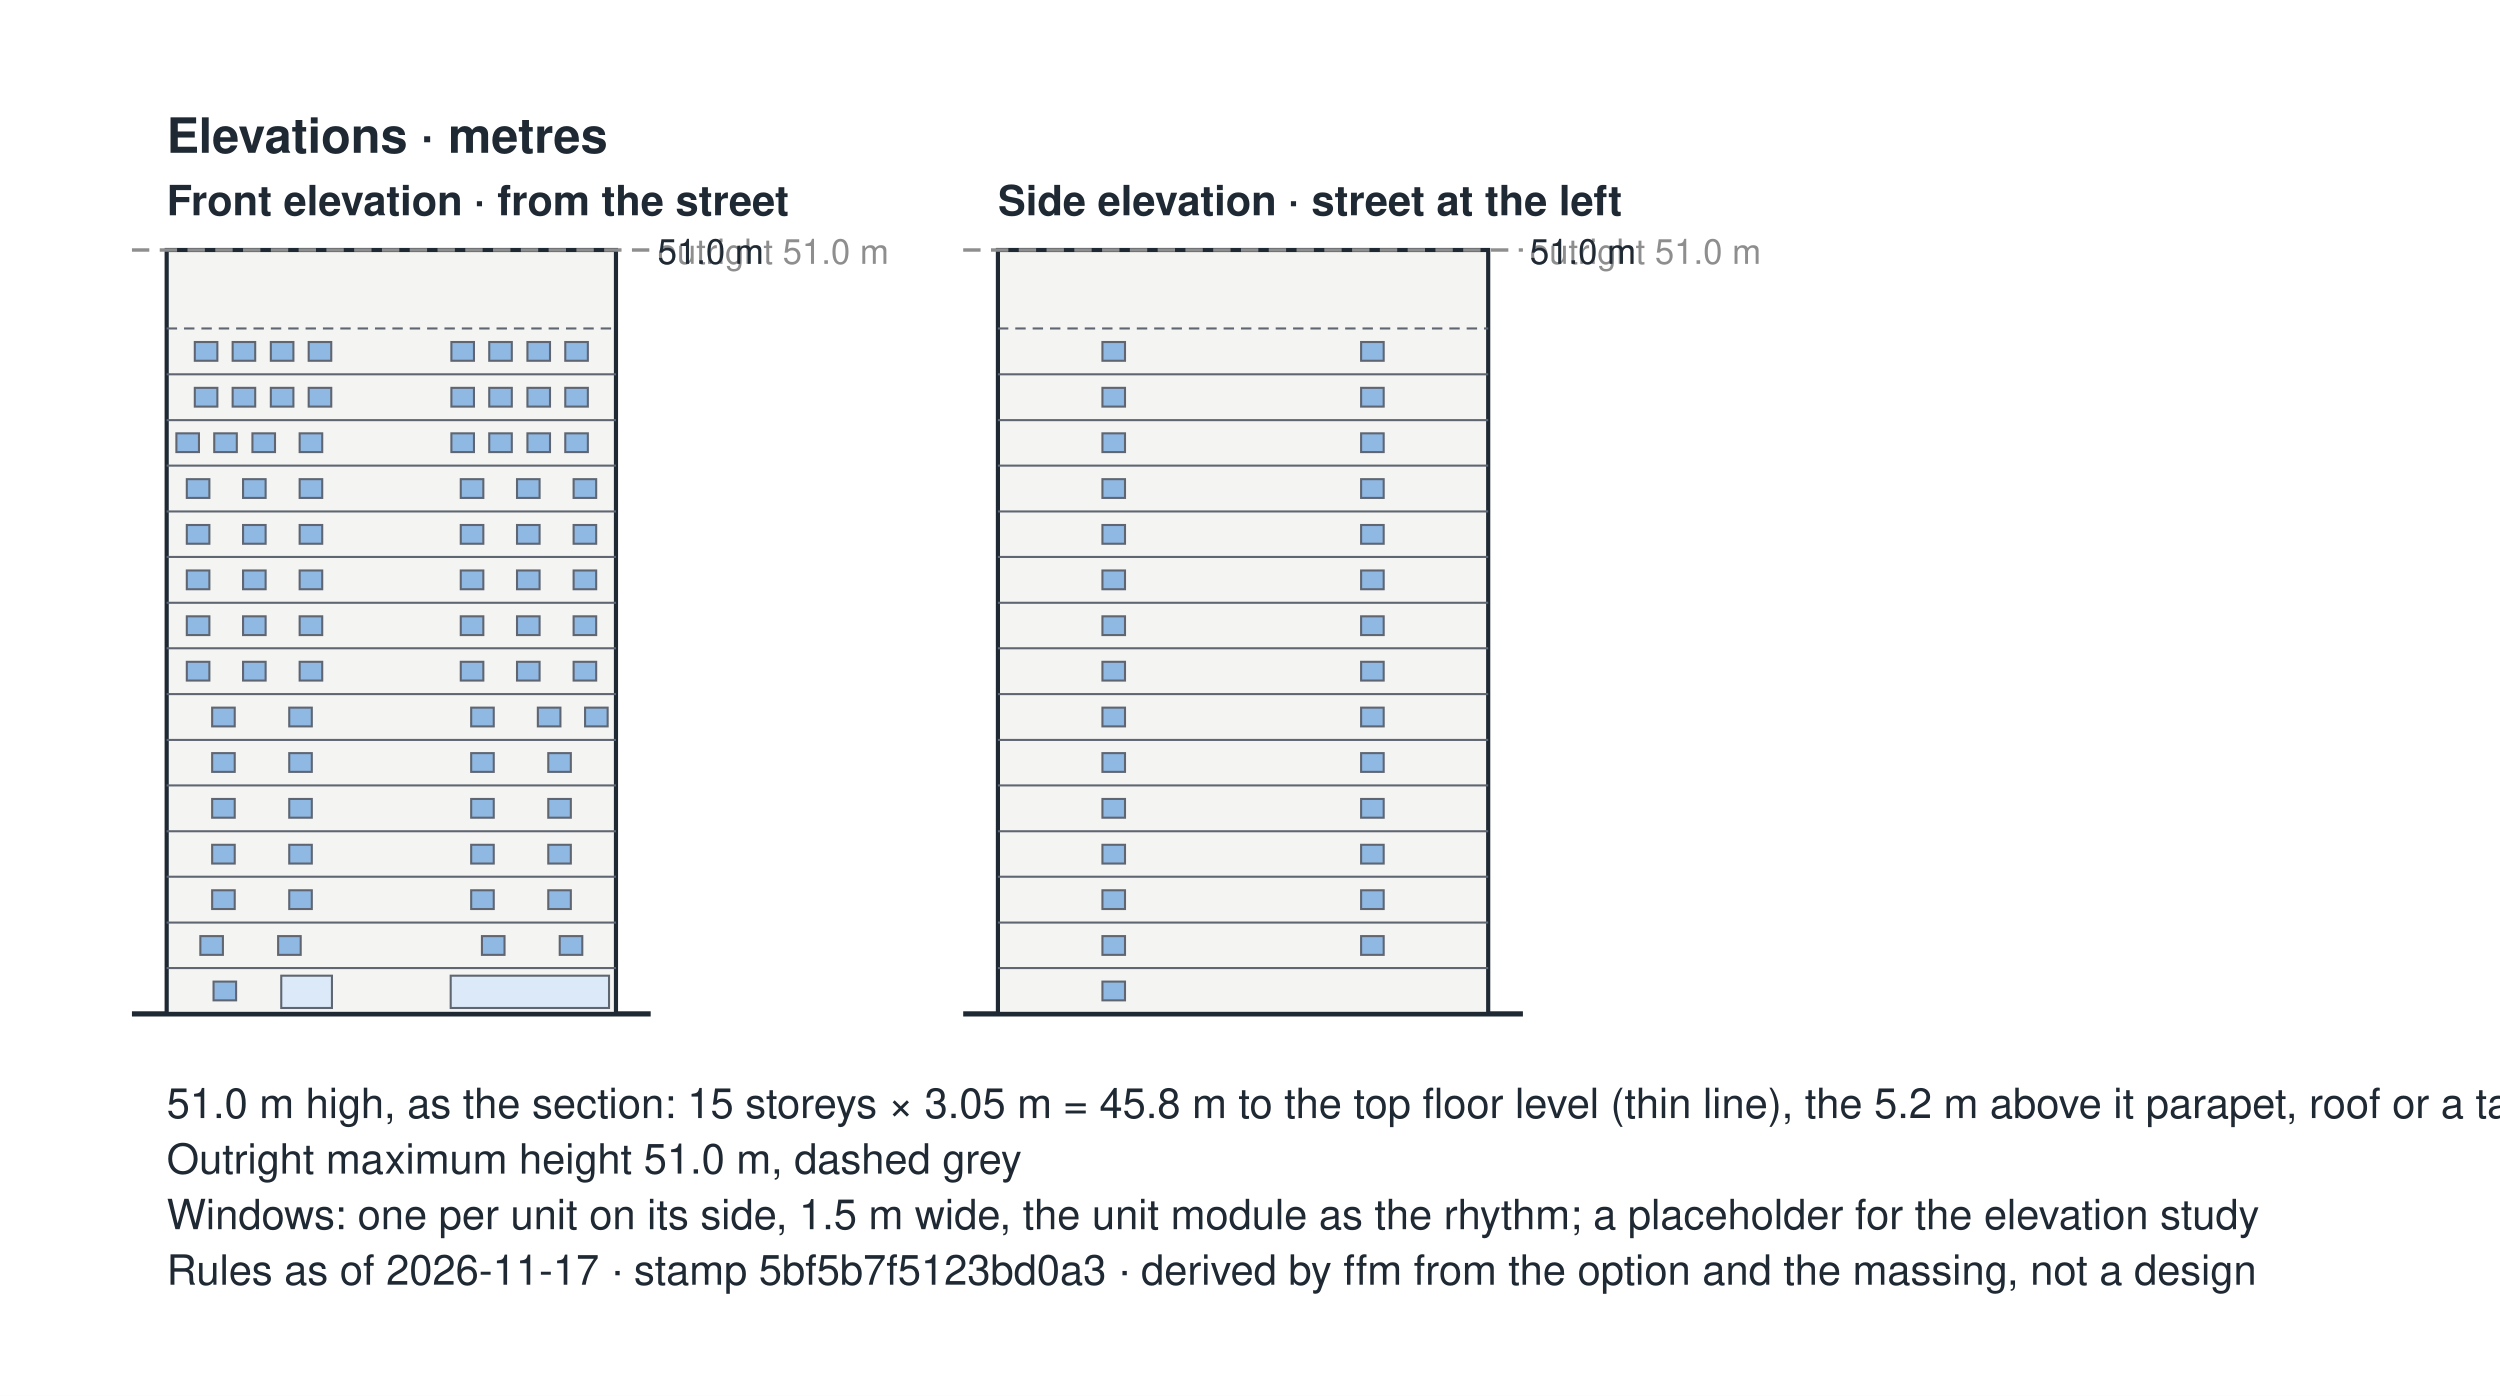
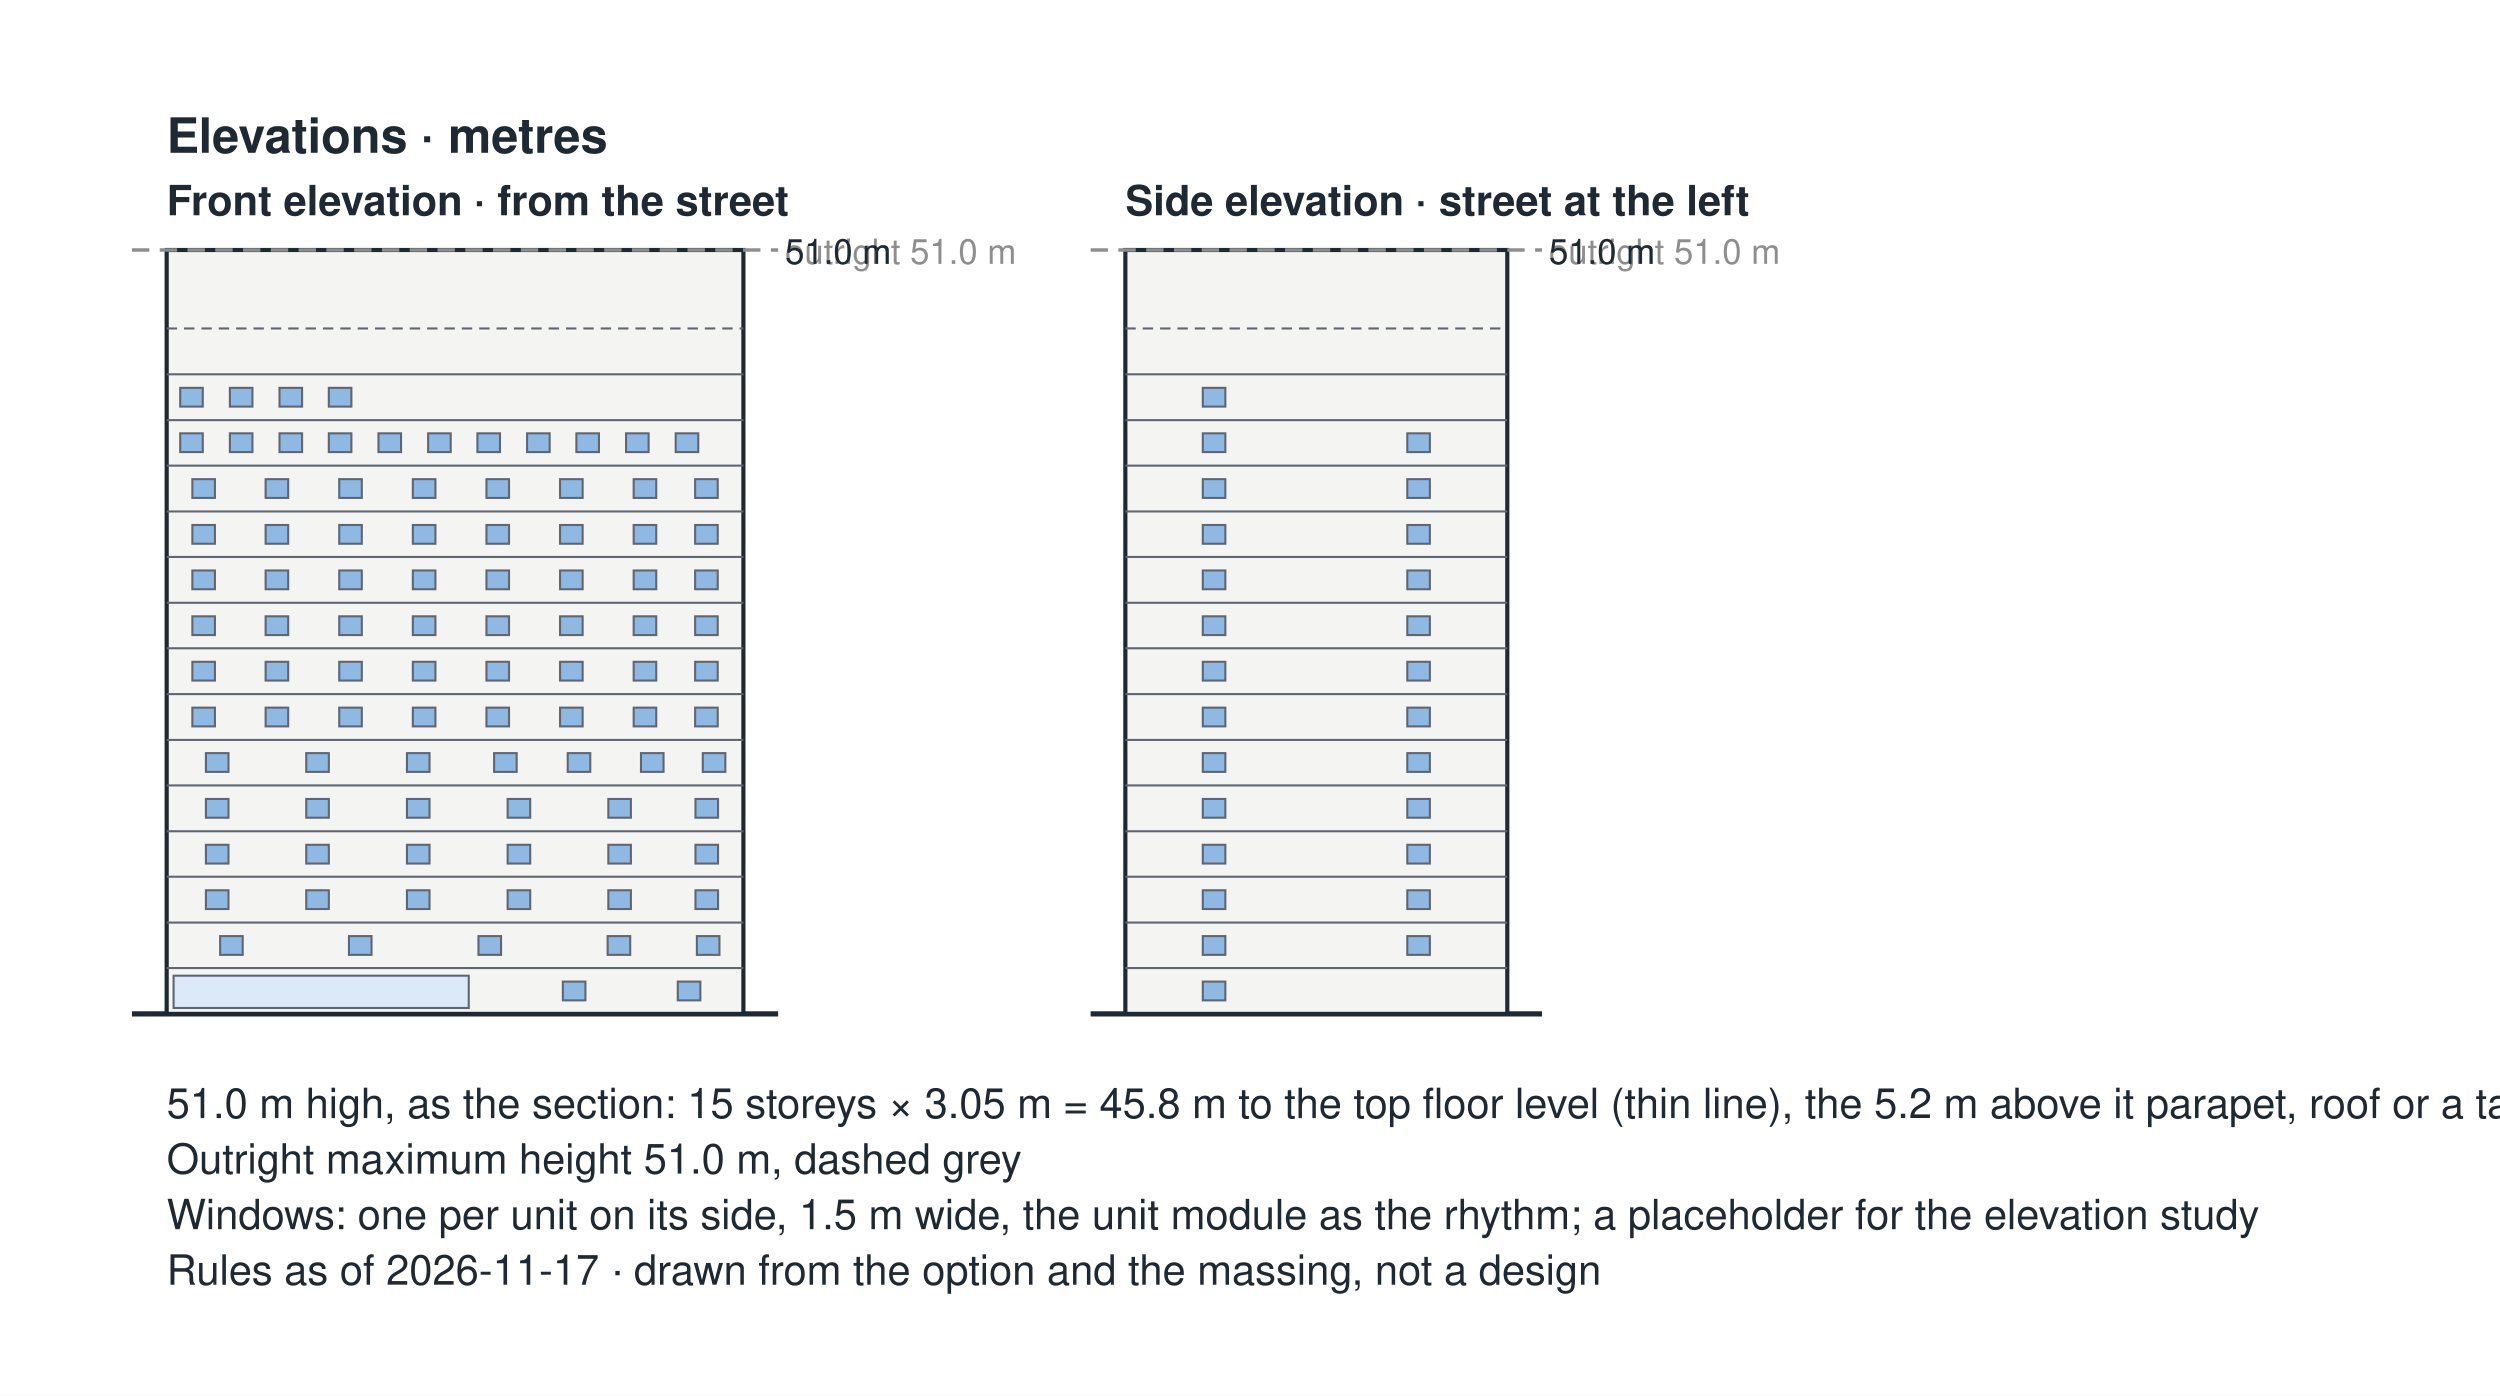
<svg xmlns="http://www.w3.org/2000/svg" width="720" height="402" viewBox="0 0 720 402" font-family="IBM Plex Sans, Helvetica, Arial, sans-serif" font-size="12" fill="#1f2933" role="img" aria-label="Preliminary elevations">
  <rect width="100%" height="100%" fill="#ffffff" />
  <text x="48" y="44" font-size="14" font-weight="600">Elevations · metres</text>
  <text x="48.0" y="62.0" font-size="12" font-weight="600">Front elevation · from the street</text>
-   <line x1="38.0" y1="292.0" x2="187.4" y2="292.0" stroke="#1f2933" stroke-width="1.5" />
-   <rect x="48.0" y="72.0" width="129.4" height="220.0" fill="#f4f4f2" stroke="#1f2933" stroke-width="1.2" />
-   <line x1="48.0" y1="94.6" x2="177.4" y2="94.6" stroke="#5f6672" stroke-width="0.6" stroke-dasharray="3 2" />
-   <rect x="129.8" y="281.0" width="45.6" height="9.3" fill="#dbe9f8" stroke="#5f6672" stroke-width="0.6" />
-   <rect x="81.0" y="281.0" width="14.6" height="9.3" fill="#dbe9f8" stroke="#5f6672" stroke-width="0.6" />
-   <rect x="61.5" y="282.7" width="6.5" height="5.4" fill="#8fb8e3" stroke="#5f6672" stroke-width="0.6" />
-   <line x1="48.0" y1="278.8" x2="177.4" y2="278.8" stroke="#5f6672" stroke-width="0.6" />
-   <rect x="80.1" y="269.6" width="6.5" height="5.4" fill="#8fb8e3" stroke="#5f6672" stroke-width="0.6" />
-   <rect x="138.8" y="269.6" width="6.5" height="5.4" fill="#8fb8e3" stroke="#5f6672" stroke-width="0.6" />
-   <rect x="57.7" y="269.6" width="6.5" height="5.4" fill="#8fb8e3" stroke="#5f6672" stroke-width="0.6" />
-   <rect x="161.2" y="269.6" width="6.5" height="5.4" fill="#8fb8e3" stroke="#5f6672" stroke-width="0.6" />
-   <line x1="48.0" y1="265.7" x2="177.4" y2="265.7" stroke="#5f6672" stroke-width="0.6" />
-   <rect x="83.3" y="256.4" width="6.5" height="5.4" fill="#8fb8e3" stroke="#5f6672" stroke-width="0.6" />
-   <rect x="61.1" y="256.4" width="6.5" height="5.4" fill="#8fb8e3" stroke="#5f6672" stroke-width="0.6" />
-   <rect x="135.7" y="256.4" width="6.5" height="5.4" fill="#8fb8e3" stroke="#5f6672" stroke-width="0.6" />
-   <rect x="157.9" y="256.4" width="6.5" height="5.4" fill="#8fb8e3" stroke="#5f6672" stroke-width="0.6" />
-   <line x1="48.0" y1="252.5" x2="177.4" y2="252.5" stroke="#5f6672" stroke-width="0.6" />
-   <rect x="83.3" y="243.3" width="6.5" height="5.4" fill="#8fb8e3" stroke="#5f6672" stroke-width="0.6" />
-   <rect x="61.1" y="243.3" width="6.5" height="5.4" fill="#8fb8e3" stroke="#5f6672" stroke-width="0.6" />
-   <rect x="135.7" y="243.3" width="6.5" height="5.4" fill="#8fb8e3" stroke="#5f6672" stroke-width="0.6" />
-   <rect x="157.9" y="243.3" width="6.5" height="5.4" fill="#8fb8e3" stroke="#5f6672" stroke-width="0.6" />
-   <line x1="48.0" y1="239.4" x2="177.4" y2="239.4" stroke="#5f6672" stroke-width="0.6" />
-   <rect x="83.3" y="230.1" width="6.5" height="5.4" fill="#8fb8e3" stroke="#5f6672" stroke-width="0.6" />
-   <rect x="61.1" y="230.1" width="6.5" height="5.4" fill="#8fb8e3" stroke="#5f6672" stroke-width="0.6" />
-   <rect x="135.7" y="230.1" width="6.5" height="5.4" fill="#8fb8e3" stroke="#5f6672" stroke-width="0.6" />
-   <rect x="157.9" y="230.1" width="6.5" height="5.4" fill="#8fb8e3" stroke="#5f6672" stroke-width="0.6" />
-   <line x1="48.0" y1="226.2" x2="177.4" y2="226.2" stroke="#5f6672" stroke-width="0.6" />
-   <rect x="83.3" y="216.9" width="6.5" height="5.4" fill="#8fb8e3" stroke="#5f6672" stroke-width="0.6" />
-   <rect x="61.1" y="216.9" width="6.5" height="5.4" fill="#8fb8e3" stroke="#5f6672" stroke-width="0.6" />
-   <rect x="135.7" y="216.9" width="6.5" height="5.4" fill="#8fb8e3" stroke="#5f6672" stroke-width="0.6" />
-   <rect x="157.9" y="216.9" width="6.5" height="5.4" fill="#8fb8e3" stroke="#5f6672" stroke-width="0.6" />
-   <line x1="48.0" y1="213.1" x2="177.4" y2="213.1" stroke="#5f6672" stroke-width="0.6" />
-   <rect x="83.3" y="203.8" width="6.5" height="5.4" fill="#8fb8e3" stroke="#5f6672" stroke-width="0.6" />
-   <rect x="61.1" y="203.8" width="6.5" height="5.4" fill="#8fb8e3" stroke="#5f6672" stroke-width="0.6" />
-   <rect x="135.7" y="203.8" width="6.5" height="5.4" fill="#8fb8e3" stroke="#5f6672" stroke-width="0.6" />
-   <rect x="154.9" y="203.8" width="6.5" height="5.4" fill="#8fb8e3" stroke="#5f6672" stroke-width="0.6" />
-   <rect x="168.5" y="203.8" width="6.5" height="5.4" fill="#8fb8e3" stroke="#5f6672" stroke-width="0.6" />
-   <line x1="48.0" y1="199.9" x2="177.4" y2="199.9" stroke="#5f6672" stroke-width="0.6" />
-   <rect x="86.3" y="190.6" width="6.5" height="5.4" fill="#8fb8e3" stroke="#5f6672" stroke-width="0.6" />
-   <rect x="70.0" y="190.6" width="6.5" height="5.4" fill="#8fb8e3" stroke="#5f6672" stroke-width="0.6" />
-   <rect x="53.8" y="190.6" width="6.5" height="5.4" fill="#8fb8e3" stroke="#5f6672" stroke-width="0.6" />
-   <rect x="132.7" y="190.6" width="6.5" height="5.4" fill="#8fb8e3" stroke="#5f6672" stroke-width="0.6" />
-   <rect x="148.9" y="190.6" width="6.5" height="5.4" fill="#8fb8e3" stroke="#5f6672" stroke-width="0.6" />
-   <rect x="165.2" y="190.6" width="6.5" height="5.4" fill="#8fb8e3" stroke="#5f6672" stroke-width="0.6" />
-   <line x1="48.0" y1="186.7" x2="177.4" y2="186.7" stroke="#5f6672" stroke-width="0.6" />
-   <rect x="86.3" y="177.5" width="6.5" height="5.4" fill="#8fb8e3" stroke="#5f6672" stroke-width="0.6" />
-   <rect x="70.0" y="177.5" width="6.5" height="5.4" fill="#8fb8e3" stroke="#5f6672" stroke-width="0.6" />
-   <rect x="53.8" y="177.5" width="6.5" height="5.4" fill="#8fb8e3" stroke="#5f6672" stroke-width="0.6" />
-   <rect x="132.7" y="177.5" width="6.5" height="5.4" fill="#8fb8e3" stroke="#5f6672" stroke-width="0.6" />
-   <rect x="148.9" y="177.5" width="6.5" height="5.4" fill="#8fb8e3" stroke="#5f6672" stroke-width="0.6" />
-   <rect x="165.2" y="177.5" width="6.5" height="5.4" fill="#8fb8e3" stroke="#5f6672" stroke-width="0.6" />
-   <line x1="48.0" y1="173.6" x2="177.4" y2="173.6" stroke="#5f6672" stroke-width="0.6" />
-   <rect x="86.3" y="164.3" width="6.5" height="5.4" fill="#8fb8e3" stroke="#5f6672" stroke-width="0.6" />
-   <rect x="70.0" y="164.3" width="6.5" height="5.4" fill="#8fb8e3" stroke="#5f6672" stroke-width="0.6" />
-   <rect x="53.8" y="164.3" width="6.5" height="5.4" fill="#8fb8e3" stroke="#5f6672" stroke-width="0.6" />
-   <rect x="132.7" y="164.3" width="6.5" height="5.4" fill="#8fb8e3" stroke="#5f6672" stroke-width="0.6" />
-   <rect x="148.9" y="164.3" width="6.5" height="5.4" fill="#8fb8e3" stroke="#5f6672" stroke-width="0.6" />
-   <rect x="165.2" y="164.3" width="6.5" height="5.4" fill="#8fb8e3" stroke="#5f6672" stroke-width="0.6" />
-   <line x1="48.0" y1="160.4" x2="177.4" y2="160.4" stroke="#5f6672" stroke-width="0.6" />
-   <rect x="86.3" y="151.2" width="6.5" height="5.4" fill="#8fb8e3" stroke="#5f6672" stroke-width="0.6" />
-   <rect x="70.0" y="151.2" width="6.5" height="5.4" fill="#8fb8e3" stroke="#5f6672" stroke-width="0.6" />
-   <rect x="53.8" y="151.2" width="6.5" height="5.4" fill="#8fb8e3" stroke="#5f6672" stroke-width="0.6" />
-   <rect x="132.7" y="151.2" width="6.5" height="5.4" fill="#8fb8e3" stroke="#5f6672" stroke-width="0.6" />
-   <rect x="148.9" y="151.2" width="6.5" height="5.4" fill="#8fb8e3" stroke="#5f6672" stroke-width="0.6" />
-   <rect x="165.2" y="151.2" width="6.5" height="5.4" fill="#8fb8e3" stroke="#5f6672" stroke-width="0.6" />
-   <line x1="48.0" y1="147.3" x2="177.4" y2="147.3" stroke="#5f6672" stroke-width="0.6" />
-   <rect x="86.3" y="138.0" width="6.5" height="5.4" fill="#8fb8e3" stroke="#5f6672" stroke-width="0.6" />
-   <rect x="70.0" y="138.0" width="6.5" height="5.4" fill="#8fb8e3" stroke="#5f6672" stroke-width="0.6" />
-   <rect x="53.8" y="138.0" width="6.5" height="5.4" fill="#8fb8e3" stroke="#5f6672" stroke-width="0.6" />
-   <rect x="132.7" y="138.0" width="6.5" height="5.4" fill="#8fb8e3" stroke="#5f6672" stroke-width="0.6" />
-   <rect x="148.9" y="138.0" width="6.5" height="5.4" fill="#8fb8e3" stroke="#5f6672" stroke-width="0.6" />
-   <rect x="165.2" y="138.0" width="6.5" height="5.4" fill="#8fb8e3" stroke="#5f6672" stroke-width="0.6" />
-   <line x1="48.0" y1="134.1" x2="177.4" y2="134.1" stroke="#5f6672" stroke-width="0.6" />
-   <rect x="86.3" y="124.8" width="6.5" height="5.4" fill="#8fb8e3" stroke="#5f6672" stroke-width="0.6" />
-   <rect x="72.7" y="124.8" width="6.5" height="5.4" fill="#8fb8e3" stroke="#5f6672" stroke-width="0.6" />
-   <rect x="61.7" y="124.8" width="6.5" height="5.4" fill="#8fb8e3" stroke="#5f6672" stroke-width="0.6" />
-   <rect x="50.8" y="124.8" width="6.5" height="5.4" fill="#8fb8e3" stroke="#5f6672" stroke-width="0.6" />
-   <rect x="130.0" y="124.8" width="6.5" height="5.4" fill="#8fb8e3" stroke="#5f6672" stroke-width="0.6" />
-   <rect x="140.9" y="124.8" width="6.5" height="5.4" fill="#8fb8e3" stroke="#5f6672" stroke-width="0.6" />
-   <rect x="151.9" y="124.8" width="6.5" height="5.4" fill="#8fb8e3" stroke="#5f6672" stroke-width="0.6" />
-   <rect x="162.8" y="124.8" width="6.5" height="5.4" fill="#8fb8e3" stroke="#5f6672" stroke-width="0.6" />
-   <line x1="48.0" y1="121.0" x2="177.4" y2="121.0" stroke="#5f6672" stroke-width="0.6" />
-   <rect x="88.9" y="111.7" width="6.5" height="5.4" fill="#8fb8e3" stroke="#5f6672" stroke-width="0.6" />
-   <rect x="78.0" y="111.7" width="6.5" height="5.4" fill="#8fb8e3" stroke="#5f6672" stroke-width="0.6" />
-   <rect x="67.0" y="111.7" width="6.5" height="5.4" fill="#8fb8e3" stroke="#5f6672" stroke-width="0.6" />
-   <rect x="56.1" y="111.7" width="6.5" height="5.4" fill="#8fb8e3" stroke="#5f6672" stroke-width="0.6" />
-   <rect x="130.0" y="111.7" width="6.5" height="5.4" fill="#8fb8e3" stroke="#5f6672" stroke-width="0.6" />
-   <rect x="140.9" y="111.7" width="6.5" height="5.4" fill="#8fb8e3" stroke="#5f6672" stroke-width="0.6" />
-   <rect x="151.9" y="111.7" width="6.5" height="5.4" fill="#8fb8e3" stroke="#5f6672" stroke-width="0.6" />
-   <rect x="162.8" y="111.7" width="6.5" height="5.4" fill="#8fb8e3" stroke="#5f6672" stroke-width="0.6" />
-   <line x1="48.0" y1="107.8" x2="177.4" y2="107.8" stroke="#5f6672" stroke-width="0.6" />
-   <rect x="88.9" y="98.5" width="6.5" height="5.4" fill="#8fb8e3" stroke="#5f6672" stroke-width="0.6" />
-   <rect x="78.0" y="98.5" width="6.5" height="5.4" fill="#8fb8e3" stroke="#5f6672" stroke-width="0.6" />
-   <rect x="67.0" y="98.5" width="6.5" height="5.4" fill="#8fb8e3" stroke="#5f6672" stroke-width="0.6" />
-   <rect x="56.1" y="98.5" width="6.5" height="5.4" fill="#8fb8e3" stroke="#5f6672" stroke-width="0.6" />
-   <rect x="130.0" y="98.5" width="6.5" height="5.4" fill="#8fb8e3" stroke="#5f6672" stroke-width="0.6" />
-   <rect x="140.9" y="98.5" width="6.5" height="5.4" fill="#8fb8e3" stroke="#5f6672" stroke-width="0.6" />
-   <rect x="151.9" y="98.5" width="6.5" height="5.4" fill="#8fb8e3" stroke="#5f6672" stroke-width="0.6" />
-   <rect x="162.8" y="98.5" width="6.5" height="5.4" fill="#8fb8e3" stroke="#5f6672" stroke-width="0.6" />
-   <line x1="38.0" y1="72.0" x2="187.4" y2="72.0" stroke="#8e8e8e" stroke-width="1" stroke-dasharray="5 3" />
-   <text x="189.4" y="76.0" font-size="10" fill="#8e8e8e">outright 51.0 m</text>
-   <text x="189.4" y="76.0" font-size="10" fill="#1f2933">51.0 m</text>
-   <text x="287.4" y="62.0" font-size="12" font-weight="600">Side elevation · street at the left</text>
-   <line x1="277.4" y1="292.0" x2="438.6" y2="292.0" stroke="#1f2933" stroke-width="1.5" />
-   <rect x="287.4" y="72.0" width="141.2" height="220.0" fill="#f4f4f2" stroke="#1f2933" stroke-width="1.2" />
-   <line x1="287.4" y1="94.6" x2="428.6" y2="94.6" stroke="#5f6672" stroke-width="0.6" stroke-dasharray="3 2" />
-   <rect x="317.5" y="282.7" width="6.5" height="5.4" fill="#8fb8e3" stroke="#5f6672" stroke-width="0.6" />
-   <line x1="287.4" y1="278.8" x2="428.6" y2="278.8" stroke="#5f6672" stroke-width="0.6" />
-   <rect x="317.5" y="269.6" width="6.5" height="5.4" fill="#8fb8e3" stroke="#5f6672" stroke-width="0.6" />
-   <rect x="392.0" y="269.6" width="6.5" height="5.4" fill="#8fb8e3" stroke="#5f6672" stroke-width="0.6" />
-   <line x1="287.4" y1="265.7" x2="428.6" y2="265.7" stroke="#5f6672" stroke-width="0.6" />
-   <rect x="317.5" y="256.4" width="6.5" height="5.4" fill="#8fb8e3" stroke="#5f6672" stroke-width="0.6" />
-   <rect x="392.0" y="256.4" width="6.5" height="5.4" fill="#8fb8e3" stroke="#5f6672" stroke-width="0.6" />
-   <line x1="287.4" y1="252.5" x2="428.6" y2="252.5" stroke="#5f6672" stroke-width="0.6" />
-   <rect x="317.5" y="243.3" width="6.5" height="5.4" fill="#8fb8e3" stroke="#5f6672" stroke-width="0.6" />
-   <rect x="392.0" y="243.3" width="6.5" height="5.4" fill="#8fb8e3" stroke="#5f6672" stroke-width="0.6" />
-   <line x1="287.4" y1="239.4" x2="428.6" y2="239.4" stroke="#5f6672" stroke-width="0.6" />
-   <rect x="317.5" y="230.1" width="6.5" height="5.4" fill="#8fb8e3" stroke="#5f6672" stroke-width="0.6" />
-   <rect x="392.0" y="230.1" width="6.5" height="5.4" fill="#8fb8e3" stroke="#5f6672" stroke-width="0.6" />
-   <line x1="287.4" y1="226.2" x2="428.6" y2="226.2" stroke="#5f6672" stroke-width="0.6" />
-   <rect x="317.5" y="216.9" width="6.5" height="5.4" fill="#8fb8e3" stroke="#5f6672" stroke-width="0.6" />
-   <rect x="392.0" y="216.9" width="6.5" height="5.4" fill="#8fb8e3" stroke="#5f6672" stroke-width="0.6" />
-   <line x1="287.4" y1="213.1" x2="428.6" y2="213.1" stroke="#5f6672" stroke-width="0.6" />
-   <rect x="317.5" y="203.8" width="6.5" height="5.4" fill="#8fb8e3" stroke="#5f6672" stroke-width="0.6" />
-   <rect x="392.0" y="203.8" width="6.5" height="5.4" fill="#8fb8e3" stroke="#5f6672" stroke-width="0.6" />
-   <line x1="287.4" y1="199.9" x2="428.6" y2="199.9" stroke="#5f6672" stroke-width="0.6" />
-   <rect x="317.5" y="190.6" width="6.5" height="5.4" fill="#8fb8e3" stroke="#5f6672" stroke-width="0.6" />
-   <rect x="392.0" y="190.6" width="6.5" height="5.4" fill="#8fb8e3" stroke="#5f6672" stroke-width="0.6" />
-   <line x1="287.4" y1="186.7" x2="428.6" y2="186.7" stroke="#5f6672" stroke-width="0.6" />
-   <rect x="317.5" y="177.5" width="6.5" height="5.4" fill="#8fb8e3" stroke="#5f6672" stroke-width="0.6" />
-   <rect x="392.0" y="177.5" width="6.5" height="5.4" fill="#8fb8e3" stroke="#5f6672" stroke-width="0.6" />
-   <line x1="287.4" y1="173.6" x2="428.6" y2="173.6" stroke="#5f6672" stroke-width="0.6" />
-   <rect x="317.5" y="164.3" width="6.5" height="5.4" fill="#8fb8e3" stroke="#5f6672" stroke-width="0.6" />
-   <rect x="392.0" y="164.3" width="6.5" height="5.4" fill="#8fb8e3" stroke="#5f6672" stroke-width="0.6" />
-   <line x1="287.4" y1="160.4" x2="428.6" y2="160.4" stroke="#5f6672" stroke-width="0.6" />
-   <rect x="317.5" y="151.2" width="6.5" height="5.4" fill="#8fb8e3" stroke="#5f6672" stroke-width="0.6" />
-   <rect x="392.0" y="151.2" width="6.5" height="5.4" fill="#8fb8e3" stroke="#5f6672" stroke-width="0.6" />
-   <line x1="287.4" y1="147.3" x2="428.6" y2="147.3" stroke="#5f6672" stroke-width="0.6" />
-   <rect x="317.5" y="138.0" width="6.5" height="5.4" fill="#8fb8e3" stroke="#5f6672" stroke-width="0.6" />
-   <rect x="392.0" y="138.0" width="6.5" height="5.4" fill="#8fb8e3" stroke="#5f6672" stroke-width="0.6" />
-   <line x1="287.4" y1="134.1" x2="428.6" y2="134.1" stroke="#5f6672" stroke-width="0.6" />
-   <rect x="317.5" y="124.8" width="6.5" height="5.4" fill="#8fb8e3" stroke="#5f6672" stroke-width="0.6" />
-   <rect x="392.0" y="124.8" width="6.5" height="5.4" fill="#8fb8e3" stroke="#5f6672" stroke-width="0.6" />
-   <line x1="287.4" y1="121.0" x2="428.6" y2="121.0" stroke="#5f6672" stroke-width="0.6" />
-   <rect x="317.5" y="111.7" width="6.5" height="5.4" fill="#8fb8e3" stroke="#5f6672" stroke-width="0.6" />
-   <rect x="392.0" y="111.7" width="6.5" height="5.4" fill="#8fb8e3" stroke="#5f6672" stroke-width="0.6" />
-   <line x1="287.4" y1="107.8" x2="428.6" y2="107.8" stroke="#5f6672" stroke-width="0.6" />
-   <rect x="317.5" y="98.5" width="6.5" height="5.4" fill="#8fb8e3" stroke="#5f6672" stroke-width="0.6" />
-   <rect x="392.0" y="98.5" width="6.5" height="5.4" fill="#8fb8e3" stroke="#5f6672" stroke-width="0.6" />
-   <line x1="277.4" y1="72.0" x2="438.6" y2="72.0" stroke="#8e8e8e" stroke-width="1" stroke-dasharray="5 3" />
-   <text x="440.6" y="76.0" font-size="10" fill="#8e8e8e">outright 51.0 m</text>
-   <text x="440.6" y="76.0" font-size="10" fill="#1f2933">51.0 m</text>
+   <line x1="38.0" y1="292.0" x2="224.1" y2="292.0" stroke="#1f2933" stroke-width="1.5" />
+   <rect x="48.0" y="72.0" width="166.1" height="220.0" fill="#f4f4f2" stroke="#1f2933" stroke-width="1.2" />
+   <line x1="48.0" y1="94.6" x2="214.1" y2="94.6" stroke="#5f6672" stroke-width="0.6" stroke-dasharray="3 2" />
+   <rect x="50.0" y="281.0" width="85.0" height="9.3" fill="#dbe9f8" stroke="#5f6672" stroke-width="0.6" />
+   <rect x="162.1" y="282.7" width="6.5" height="5.4" fill="#8fb8e3" stroke="#5f6672" stroke-width="0.6" />
+   <rect x="195.2" y="282.7" width="6.5" height="5.4" fill="#8fb8e3" stroke="#5f6672" stroke-width="0.6" />
+   <line x1="48.0" y1="278.8" x2="214.1" y2="278.8" stroke="#5f6672" stroke-width="0.6" />
+   <rect x="63.4" y="269.6" width="6.5" height="5.4" fill="#8fb8e3" stroke="#5f6672" stroke-width="0.6" />
+   <rect x="100.5" y="269.6" width="6.5" height="5.4" fill="#8fb8e3" stroke="#5f6672" stroke-width="0.6" />
+   <rect x="137.8" y="269.6" width="6.5" height="5.4" fill="#8fb8e3" stroke="#5f6672" stroke-width="0.6" />
+   <rect x="175.0" y="269.6" width="6.5" height="5.4" fill="#8fb8e3" stroke="#5f6672" stroke-width="0.6" />
+   <rect x="200.7" y="269.6" width="6.5" height="5.4" fill="#8fb8e3" stroke="#5f6672" stroke-width="0.6" />
+   <line x1="48.0" y1="265.7" x2="214.1" y2="265.7" stroke="#5f6672" stroke-width="0.6" />
+   <rect x="59.3" y="256.4" width="6.5" height="5.4" fill="#8fb8e3" stroke="#5f6672" stroke-width="0.6" />
+   <rect x="88.2" y="256.4" width="6.5" height="5.4" fill="#8fb8e3" stroke="#5f6672" stroke-width="0.6" />
+   <rect x="117.2" y="256.4" width="6.5" height="5.4" fill="#8fb8e3" stroke="#5f6672" stroke-width="0.6" />
+   <rect x="146.2" y="256.4" width="6.5" height="5.4" fill="#8fb8e3" stroke="#5f6672" stroke-width="0.6" />
+   <rect x="175.2" y="256.4" width="6.5" height="5.4" fill="#8fb8e3" stroke="#5f6672" stroke-width="0.6" />
+   <rect x="200.3" y="256.4" width="6.5" height="5.4" fill="#8fb8e3" stroke="#5f6672" stroke-width="0.6" />
+   <line x1="48.0" y1="252.5" x2="214.1" y2="252.5" stroke="#5f6672" stroke-width="0.6" />
+   <rect x="59.3" y="243.3" width="6.5" height="5.4" fill="#8fb8e3" stroke="#5f6672" stroke-width="0.6" />
+   <rect x="88.2" y="243.3" width="6.5" height="5.4" fill="#8fb8e3" stroke="#5f6672" stroke-width="0.6" />
+   <rect x="117.2" y="243.3" width="6.5" height="5.4" fill="#8fb8e3" stroke="#5f6672" stroke-width="0.6" />
+   <rect x="146.2" y="243.3" width="6.5" height="5.4" fill="#8fb8e3" stroke="#5f6672" stroke-width="0.6" />
+   <rect x="175.2" y="243.3" width="6.5" height="5.4" fill="#8fb8e3" stroke="#5f6672" stroke-width="0.6" />
+   <rect x="200.3" y="243.3" width="6.5" height="5.4" fill="#8fb8e3" stroke="#5f6672" stroke-width="0.6" />
+   <line x1="48.0" y1="239.4" x2="214.1" y2="239.4" stroke="#5f6672" stroke-width="0.6" />
+   <rect x="59.3" y="230.1" width="6.5" height="5.4" fill="#8fb8e3" stroke="#5f6672" stroke-width="0.6" />
+   <rect x="88.2" y="230.1" width="6.5" height="5.4" fill="#8fb8e3" stroke="#5f6672" stroke-width="0.6" />
+   <rect x="117.2" y="230.1" width="6.5" height="5.4" fill="#8fb8e3" stroke="#5f6672" stroke-width="0.6" />
+   <rect x="146.2" y="230.1" width="6.5" height="5.4" fill="#8fb8e3" stroke="#5f6672" stroke-width="0.6" />
+   <rect x="175.2" y="230.1" width="6.5" height="5.4" fill="#8fb8e3" stroke="#5f6672" stroke-width="0.6" />
+   <rect x="200.3" y="230.1" width="6.5" height="5.4" fill="#8fb8e3" stroke="#5f6672" stroke-width="0.6" />
+   <line x1="48.0" y1="226.2" x2="214.1" y2="226.2" stroke="#5f6672" stroke-width="0.6" />
+   <rect x="59.3" y="216.9" width="6.5" height="5.4" fill="#8fb8e3" stroke="#5f6672" stroke-width="0.6" />
+   <rect x="88.2" y="216.9" width="6.5" height="5.4" fill="#8fb8e3" stroke="#5f6672" stroke-width="0.6" />
+   <rect x="117.2" y="216.9" width="6.5" height="5.4" fill="#8fb8e3" stroke="#5f6672" stroke-width="0.6" />
+   <rect x="142.3" y="216.9" width="6.5" height="5.4" fill="#8fb8e3" stroke="#5f6672" stroke-width="0.6" />
+   <rect x="163.5" y="216.9" width="6.5" height="5.4" fill="#8fb8e3" stroke="#5f6672" stroke-width="0.6" />
+   <rect x="184.6" y="216.9" width="6.5" height="5.4" fill="#8fb8e3" stroke="#5f6672" stroke-width="0.6" />
+   <rect x="202.4" y="216.9" width="6.5" height="5.4" fill="#8fb8e3" stroke="#5f6672" stroke-width="0.6" />
+   <line x1="48.0" y1="213.1" x2="214.1" y2="213.1" stroke="#5f6672" stroke-width="0.6" />
+   <rect x="55.4" y="203.8" width="6.5" height="5.4" fill="#8fb8e3" stroke="#5f6672" stroke-width="0.6" />
+   <rect x="76.5" y="203.8" width="6.5" height="5.4" fill="#8fb8e3" stroke="#5f6672" stroke-width="0.6" />
+   <rect x="97.7" y="203.8" width="6.5" height="5.4" fill="#8fb8e3" stroke="#5f6672" stroke-width="0.6" />
+   <rect x="118.9" y="203.8" width="6.5" height="5.4" fill="#8fb8e3" stroke="#5f6672" stroke-width="0.6" />
+   <rect x="140.1" y="203.8" width="6.5" height="5.4" fill="#8fb8e3" stroke="#5f6672" stroke-width="0.6" />
+   <rect x="161.3" y="203.8" width="6.5" height="5.4" fill="#8fb8e3" stroke="#5f6672" stroke-width="0.6" />
+   <rect x="182.5" y="203.8" width="6.5" height="5.4" fill="#8fb8e3" stroke="#5f6672" stroke-width="0.6" />
+   <rect x="200.2" y="203.8" width="6.5" height="5.4" fill="#8fb8e3" stroke="#5f6672" stroke-width="0.6" />
+   <line x1="48.0" y1="199.9" x2="214.1" y2="199.9" stroke="#5f6672" stroke-width="0.6" />
+   <rect x="55.4" y="190.6" width="6.5" height="5.4" fill="#8fb8e3" stroke="#5f6672" stroke-width="0.6" />
+   <rect x="76.5" y="190.6" width="6.5" height="5.4" fill="#8fb8e3" stroke="#5f6672" stroke-width="0.6" />
+   <rect x="97.7" y="190.6" width="6.5" height="5.4" fill="#8fb8e3" stroke="#5f6672" stroke-width="0.6" />
+   <rect x="118.9" y="190.6" width="6.5" height="5.4" fill="#8fb8e3" stroke="#5f6672" stroke-width="0.6" />
+   <rect x="140.1" y="190.6" width="6.5" height="5.4" fill="#8fb8e3" stroke="#5f6672" stroke-width="0.6" />
+   <rect x="161.3" y="190.6" width="6.5" height="5.4" fill="#8fb8e3" stroke="#5f6672" stroke-width="0.6" />
+   <rect x="182.5" y="190.6" width="6.5" height="5.4" fill="#8fb8e3" stroke="#5f6672" stroke-width="0.6" />
+   <rect x="200.2" y="190.6" width="6.5" height="5.4" fill="#8fb8e3" stroke="#5f6672" stroke-width="0.6" />
+   <line x1="48.0" y1="186.7" x2="214.1" y2="186.7" stroke="#5f6672" stroke-width="0.6" />
+   <rect x="55.4" y="177.5" width="6.5" height="5.4" fill="#8fb8e3" stroke="#5f6672" stroke-width="0.6" />
+   <rect x="76.5" y="177.5" width="6.5" height="5.4" fill="#8fb8e3" stroke="#5f6672" stroke-width="0.6" />
+   <rect x="97.7" y="177.5" width="6.5" height="5.4" fill="#8fb8e3" stroke="#5f6672" stroke-width="0.6" />
+   <rect x="118.9" y="177.5" width="6.5" height="5.4" fill="#8fb8e3" stroke="#5f6672" stroke-width="0.6" />
+   <rect x="140.1" y="177.5" width="6.5" height="5.4" fill="#8fb8e3" stroke="#5f6672" stroke-width="0.6" />
+   <rect x="161.3" y="177.5" width="6.5" height="5.4" fill="#8fb8e3" stroke="#5f6672" stroke-width="0.6" />
+   <rect x="182.5" y="177.5" width="6.5" height="5.4" fill="#8fb8e3" stroke="#5f6672" stroke-width="0.6" />
+   <rect x="200.2" y="177.5" width="6.5" height="5.4" fill="#8fb8e3" stroke="#5f6672" stroke-width="0.6" />
+   <line x1="48.0" y1="173.6" x2="214.1" y2="173.6" stroke="#5f6672" stroke-width="0.6" />
+   <rect x="55.4" y="164.3" width="6.5" height="5.4" fill="#8fb8e3" stroke="#5f6672" stroke-width="0.6" />
+   <rect x="76.5" y="164.3" width="6.5" height="5.4" fill="#8fb8e3" stroke="#5f6672" stroke-width="0.6" />
+   <rect x="97.7" y="164.3" width="6.5" height="5.4" fill="#8fb8e3" stroke="#5f6672" stroke-width="0.6" />
+   <rect x="118.9" y="164.3" width="6.5" height="5.4" fill="#8fb8e3" stroke="#5f6672" stroke-width="0.6" />
+   <rect x="140.1" y="164.3" width="6.5" height="5.4" fill="#8fb8e3" stroke="#5f6672" stroke-width="0.6" />
+   <rect x="161.3" y="164.3" width="6.5" height="5.4" fill="#8fb8e3" stroke="#5f6672" stroke-width="0.6" />
+   <rect x="182.5" y="164.3" width="6.5" height="5.4" fill="#8fb8e3" stroke="#5f6672" stroke-width="0.6" />
+   <rect x="200.2" y="164.3" width="6.5" height="5.4" fill="#8fb8e3" stroke="#5f6672" stroke-width="0.6" />
+   <line x1="48.0" y1="160.4" x2="214.1" y2="160.4" stroke="#5f6672" stroke-width="0.6" />
+   <rect x="55.4" y="151.2" width="6.5" height="5.4" fill="#8fb8e3" stroke="#5f6672" stroke-width="0.6" />
+   <rect x="76.5" y="151.2" width="6.5" height="5.4" fill="#8fb8e3" stroke="#5f6672" stroke-width="0.6" />
+   <rect x="97.7" y="151.2" width="6.5" height="5.4" fill="#8fb8e3" stroke="#5f6672" stroke-width="0.6" />
+   <rect x="118.9" y="151.2" width="6.5" height="5.4" fill="#8fb8e3" stroke="#5f6672" stroke-width="0.6" />
+   <rect x="140.1" y="151.2" width="6.5" height="5.4" fill="#8fb8e3" stroke="#5f6672" stroke-width="0.6" />
+   <rect x="161.3" y="151.2" width="6.5" height="5.4" fill="#8fb8e3" stroke="#5f6672" stroke-width="0.6" />
+   <rect x="182.5" y="151.2" width="6.5" height="5.4" fill="#8fb8e3" stroke="#5f6672" stroke-width="0.6" />
+   <rect x="200.2" y="151.2" width="6.5" height="5.4" fill="#8fb8e3" stroke="#5f6672" stroke-width="0.6" />
+   <line x1="48.0" y1="147.3" x2="214.1" y2="147.3" stroke="#5f6672" stroke-width="0.6" />
+   <rect x="55.4" y="138.0" width="6.5" height="5.4" fill="#8fb8e3" stroke="#5f6672" stroke-width="0.6" />
+   <rect x="76.5" y="138.0" width="6.5" height="5.4" fill="#8fb8e3" stroke="#5f6672" stroke-width="0.6" />
+   <rect x="97.7" y="138.0" width="6.5" height="5.4" fill="#8fb8e3" stroke="#5f6672" stroke-width="0.6" />
+   <rect x="118.9" y="138.0" width="6.5" height="5.4" fill="#8fb8e3" stroke="#5f6672" stroke-width="0.6" />
+   <rect x="140.1" y="138.0" width="6.5" height="5.4" fill="#8fb8e3" stroke="#5f6672" stroke-width="0.6" />
+   <rect x="161.3" y="138.0" width="6.5" height="5.4" fill="#8fb8e3" stroke="#5f6672" stroke-width="0.6" />
+   <rect x="182.5" y="138.0" width="6.5" height="5.4" fill="#8fb8e3" stroke="#5f6672" stroke-width="0.6" />
+   <rect x="200.2" y="138.0" width="6.5" height="5.4" fill="#8fb8e3" stroke="#5f6672" stroke-width="0.6" />
+   <line x1="48.0" y1="134.1" x2="214.1" y2="134.1" stroke="#5f6672" stroke-width="0.6" />
+   <rect x="51.9" y="124.8" width="6.5" height="5.4" fill="#8fb8e3" stroke="#5f6672" stroke-width="0.6" />
+   <rect x="66.2" y="124.8" width="6.5" height="5.4" fill="#8fb8e3" stroke="#5f6672" stroke-width="0.6" />
+   <rect x="80.5" y="124.8" width="6.5" height="5.4" fill="#8fb8e3" stroke="#5f6672" stroke-width="0.6" />
+   <rect x="94.7" y="124.8" width="6.5" height="5.4" fill="#8fb8e3" stroke="#5f6672" stroke-width="0.6" />
+   <rect x="109.0" y="124.8" width="6.5" height="5.4" fill="#8fb8e3" stroke="#5f6672" stroke-width="0.6" />
+   <rect x="123.3" y="124.8" width="6.5" height="5.4" fill="#8fb8e3" stroke="#5f6672" stroke-width="0.6" />
+   <rect x="137.5" y="124.8" width="6.5" height="5.4" fill="#8fb8e3" stroke="#5f6672" stroke-width="0.6" />
+   <rect x="151.8" y="124.8" width="6.5" height="5.4" fill="#8fb8e3" stroke="#5f6672" stroke-width="0.6" />
+   <rect x="166.0" y="124.8" width="6.5" height="5.4" fill="#8fb8e3" stroke="#5f6672" stroke-width="0.6" />
+   <rect x="180.3" y="124.8" width="6.5" height="5.4" fill="#8fb8e3" stroke="#5f6672" stroke-width="0.6" />
+   <rect x="194.6" y="124.8" width="6.5" height="5.4" fill="#8fb8e3" stroke="#5f6672" stroke-width="0.6" />
+   <line x1="48.0" y1="121.0" x2="214.1" y2="121.0" stroke="#5f6672" stroke-width="0.6" />
+   <rect x="51.9" y="111.7" width="6.5" height="5.4" fill="#8fb8e3" stroke="#5f6672" stroke-width="0.6" />
+   <rect x="66.2" y="111.7" width="6.5" height="5.4" fill="#8fb8e3" stroke="#5f6672" stroke-width="0.6" />
+   <rect x="80.5" y="111.7" width="6.5" height="5.4" fill="#8fb8e3" stroke="#5f6672" stroke-width="0.6" />
+   <rect x="94.7" y="111.7" width="6.5" height="5.4" fill="#8fb8e3" stroke="#5f6672" stroke-width="0.6" />
+   <line x1="48.0" y1="107.8" x2="214.1" y2="107.8" stroke="#5f6672" stroke-width="0.6" />
+   <line x1="38.0" y1="72.0" x2="224.1" y2="72.0" stroke="#8e8e8e" stroke-width="1" stroke-dasharray="5 3" />
+   <text x="226.1" y="76.0" font-size="10" fill="#8e8e8e">outright 51.0 m</text>
+   <text x="226.1" y="76.0" font-size="10" fill="#1f2933">51.0 m</text>
+   <text x="324.1" y="62.0" font-size="12" font-weight="600">Side elevation · street at the left</text>
+   <line x1="314.1" y1="292.0" x2="444.1" y2="292.0" stroke="#1f2933" stroke-width="1.5" />
+   <rect x="324.1" y="72.0" width="110.0" height="220.0" fill="#f4f4f2" stroke="#1f2933" stroke-width="1.2" />
+   <line x1="324.1" y1="94.6" x2="434.1" y2="94.6" stroke="#5f6672" stroke-width="0.6" stroke-dasharray="3 2" />
+   <rect x="346.4" y="282.7" width="6.5" height="5.4" fill="#8fb8e3" stroke="#5f6672" stroke-width="0.6" />
+   <line x1="324.1" y1="278.8" x2="434.1" y2="278.8" stroke="#5f6672" stroke-width="0.6" />
+   <rect x="346.4" y="269.6" width="6.5" height="5.4" fill="#8fb8e3" stroke="#5f6672" stroke-width="0.6" />
+   <rect x="405.3" y="269.6" width="6.5" height="5.4" fill="#8fb8e3" stroke="#5f6672" stroke-width="0.6" />
+   <line x1="324.1" y1="265.7" x2="434.1" y2="265.7" stroke="#5f6672" stroke-width="0.6" />
+   <rect x="346.4" y="256.4" width="6.5" height="5.4" fill="#8fb8e3" stroke="#5f6672" stroke-width="0.6" />
+   <rect x="405.3" y="256.4" width="6.5" height="5.4" fill="#8fb8e3" stroke="#5f6672" stroke-width="0.6" />
+   <line x1="324.1" y1="252.5" x2="434.1" y2="252.5" stroke="#5f6672" stroke-width="0.6" />
+   <rect x="346.4" y="243.3" width="6.5" height="5.4" fill="#8fb8e3" stroke="#5f6672" stroke-width="0.6" />
+   <rect x="405.3" y="243.3" width="6.5" height="5.4" fill="#8fb8e3" stroke="#5f6672" stroke-width="0.6" />
+   <line x1="324.1" y1="239.4" x2="434.1" y2="239.4" stroke="#5f6672" stroke-width="0.6" />
+   <rect x="346.4" y="230.1" width="6.5" height="5.4" fill="#8fb8e3" stroke="#5f6672" stroke-width="0.6" />
+   <rect x="405.3" y="230.1" width="6.5" height="5.4" fill="#8fb8e3" stroke="#5f6672" stroke-width="0.6" />
+   <line x1="324.1" y1="226.2" x2="434.1" y2="226.2" stroke="#5f6672" stroke-width="0.6" />
+   <rect x="346.4" y="216.9" width="6.5" height="5.4" fill="#8fb8e3" stroke="#5f6672" stroke-width="0.6" />
+   <rect x="405.3" y="216.9" width="6.5" height="5.4" fill="#8fb8e3" stroke="#5f6672" stroke-width="0.6" />
+   <line x1="324.1" y1="213.1" x2="434.1" y2="213.1" stroke="#5f6672" stroke-width="0.6" />
+   <rect x="346.4" y="203.8" width="6.5" height="5.4" fill="#8fb8e3" stroke="#5f6672" stroke-width="0.6" />
+   <rect x="405.3" y="203.8" width="6.5" height="5.4" fill="#8fb8e3" stroke="#5f6672" stroke-width="0.6" />
+   <line x1="324.1" y1="199.9" x2="434.1" y2="199.9" stroke="#5f6672" stroke-width="0.6" />
+   <rect x="346.4" y="190.6" width="6.5" height="5.4" fill="#8fb8e3" stroke="#5f6672" stroke-width="0.6" />
+   <rect x="405.3" y="190.6" width="6.5" height="5.4" fill="#8fb8e3" stroke="#5f6672" stroke-width="0.6" />
+   <line x1="324.1" y1="186.7" x2="434.1" y2="186.7" stroke="#5f6672" stroke-width="0.6" />
+   <rect x="346.4" y="177.5" width="6.5" height="5.4" fill="#8fb8e3" stroke="#5f6672" stroke-width="0.6" />
+   <rect x="405.3" y="177.5" width="6.5" height="5.4" fill="#8fb8e3" stroke="#5f6672" stroke-width="0.6" />
+   <line x1="324.1" y1="173.6" x2="434.1" y2="173.6" stroke="#5f6672" stroke-width="0.6" />
+   <rect x="346.4" y="164.3" width="6.5" height="5.4" fill="#8fb8e3" stroke="#5f6672" stroke-width="0.6" />
+   <rect x="405.3" y="164.3" width="6.5" height="5.4" fill="#8fb8e3" stroke="#5f6672" stroke-width="0.6" />
+   <line x1="324.1" y1="160.4" x2="434.1" y2="160.4" stroke="#5f6672" stroke-width="0.6" />
+   <rect x="346.4" y="151.2" width="6.5" height="5.4" fill="#8fb8e3" stroke="#5f6672" stroke-width="0.6" />
+   <rect x="405.3" y="151.2" width="6.5" height="5.4" fill="#8fb8e3" stroke="#5f6672" stroke-width="0.6" />
+   <line x1="324.1" y1="147.3" x2="434.1" y2="147.3" stroke="#5f6672" stroke-width="0.6" />
+   <rect x="346.4" y="138.0" width="6.5" height="5.4" fill="#8fb8e3" stroke="#5f6672" stroke-width="0.6" />
+   <rect x="405.3" y="138.0" width="6.5" height="5.4" fill="#8fb8e3" stroke="#5f6672" stroke-width="0.6" />
+   <line x1="324.1" y1="134.1" x2="434.1" y2="134.1" stroke="#5f6672" stroke-width="0.6" />
+   <rect x="346.4" y="124.8" width="6.5" height="5.4" fill="#8fb8e3" stroke="#5f6672" stroke-width="0.6" />
+   <rect x="405.3" y="124.8" width="6.5" height="5.4" fill="#8fb8e3" stroke="#5f6672" stroke-width="0.6" />
+   <line x1="324.1" y1="121.0" x2="434.1" y2="121.0" stroke="#5f6672" stroke-width="0.6" />
+   <rect x="346.4" y="111.7" width="6.5" height="5.4" fill="#8fb8e3" stroke="#5f6672" stroke-width="0.6" />
+   <line x1="324.1" y1="107.8" x2="434.1" y2="107.8" stroke="#5f6672" stroke-width="0.6" />
+   <line x1="314.1" y1="72.0" x2="444.1" y2="72.0" stroke="#8e8e8e" stroke-width="1" stroke-dasharray="5 3" />
+   <text x="446.1" y="76.0" font-size="10" fill="#8e8e8e">outright 51.0 m</text>
+   <text x="446.1" y="76.0" font-size="10" fill="#1f2933">51.0 m</text>
  <text x="48.0" y="322.0" fill="#1f2933">51.0 m high, as the section: 15 storeys × 3.05 m = 45.8 m to the top floor level (thin line), the 5.2 m above it parapet, roof or a taller ground floor</text>
  <text x="48.0" y="338.0" fill="#1f2933">Outright maximum height 51.0 m, dashed grey</text>
  <text x="48.0" y="354.0" fill="#1f2933">Windows: one per unit on its side, 1.5 m wide, the unit module as the rhythm; a placeholder for the elevation study</text>
-   <text x="48.0" y="370.0" fill="#1f2933">Rules as of 2026-11-17 · stamp 5bf5b7f5123bd0a3 · derived by ffm from the option and the massing, not a design</text>
+   <text x="48.0" y="370.0" fill="#1f2933">Rules as of 2026-11-17 · drawn from the option and the massing, not a design</text>
</svg>
